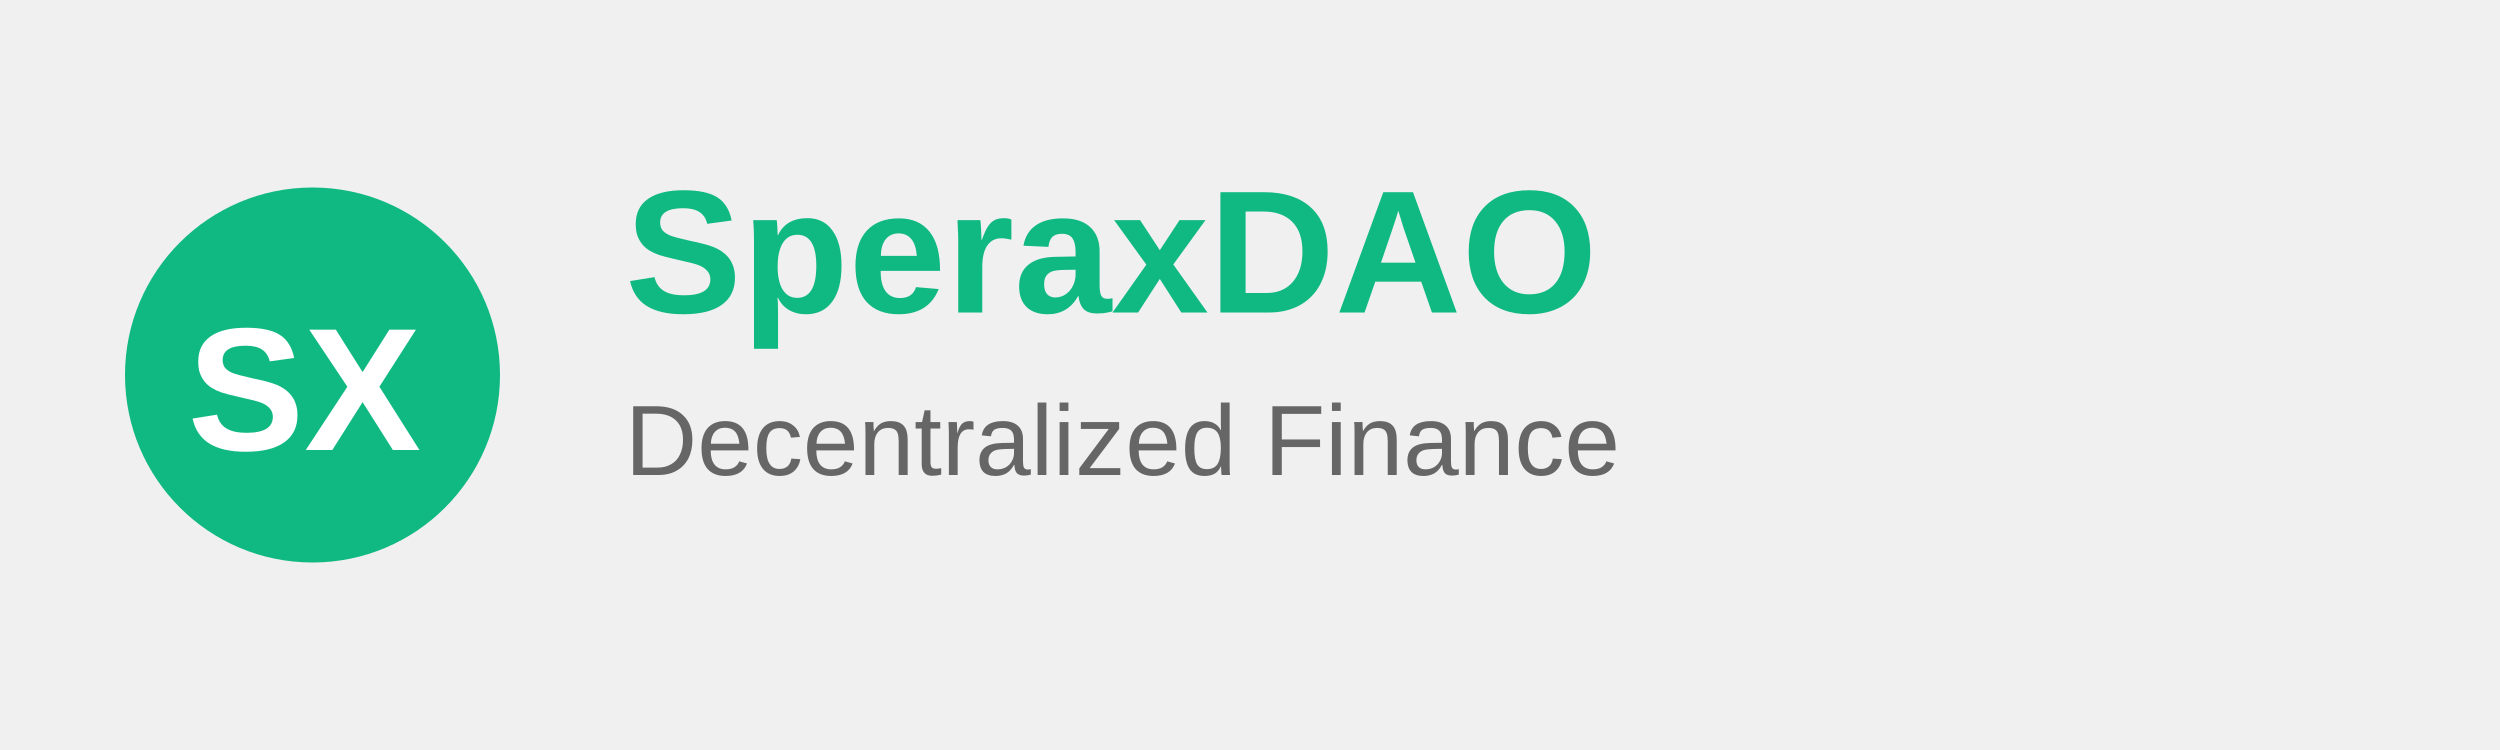
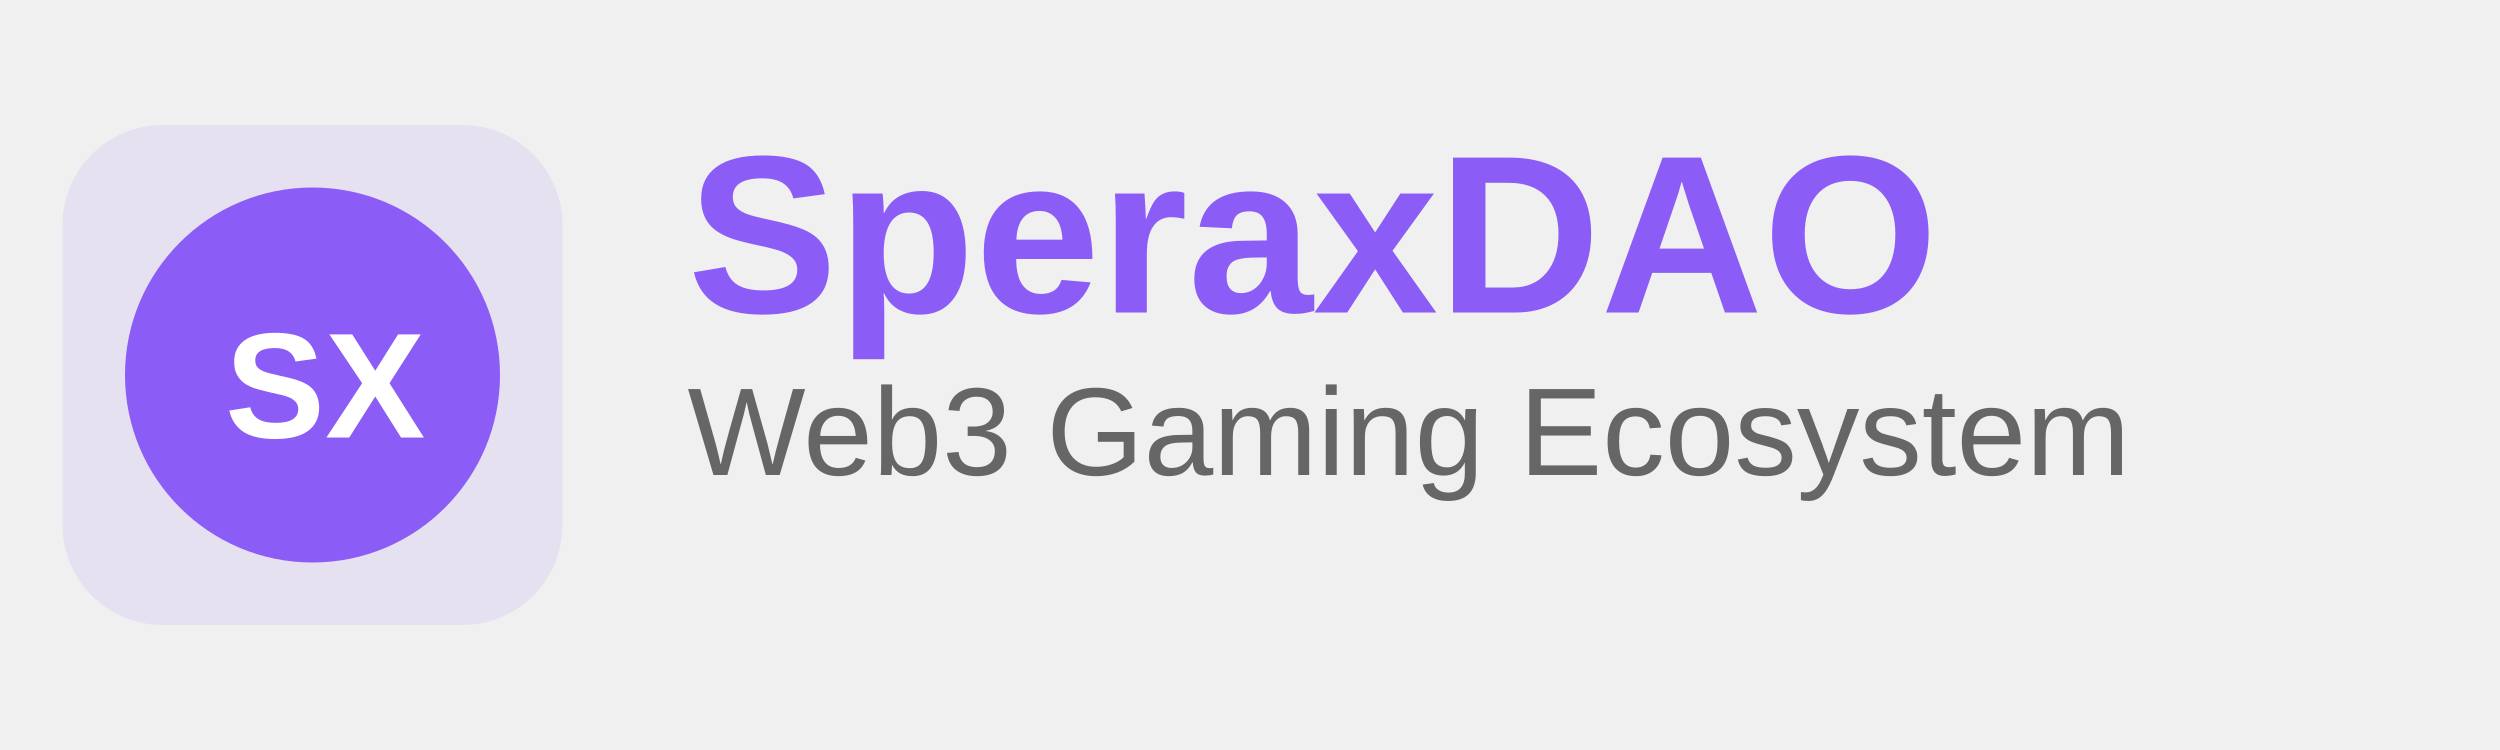
<svg xmlns="http://www.w3.org/2000/svg" width="200" height="60" viewBox="0 0 200 60" fill="none">
-   <circle cx="25" cy="30" r="15" fill="#10B981" />
-   <text x="15" y="36" font-family="Arial, sans-serif" font-size="14" font-weight="bold" fill="white">SX</text>
-   <text x="50" y="25" font-family="Arial, sans-serif" font-size="14" font-weight="bold" fill="#10B981">SperaxDAO</text>
-   <text x="50" y="38" font-family="Arial, sans-serif" font-size="8" fill="#666">Decentralized Finance</text>
+   <rect x="5" y="10" width="40" height="40" rx="8" fill="#8B5CF6" opacity="0.1" />
+   <circle cx="25" cy="30" r="15" fill="#8B5CF6" />
+   <text x="18" y="35" font-family="Arial, sans-serif" font-size="12" font-weight="bold" fill="white">SX</text>
+   <text x="55" y="25" font-family="Arial, sans-serif" font-size="18" font-weight="bold" fill="#8B5CF6">SperaxDAO</text>
+   <text x="55" y="38" font-family="Arial, sans-serif" font-size="10" fill="#666">Web3 Gaming Ecosystem</text>
</svg>
